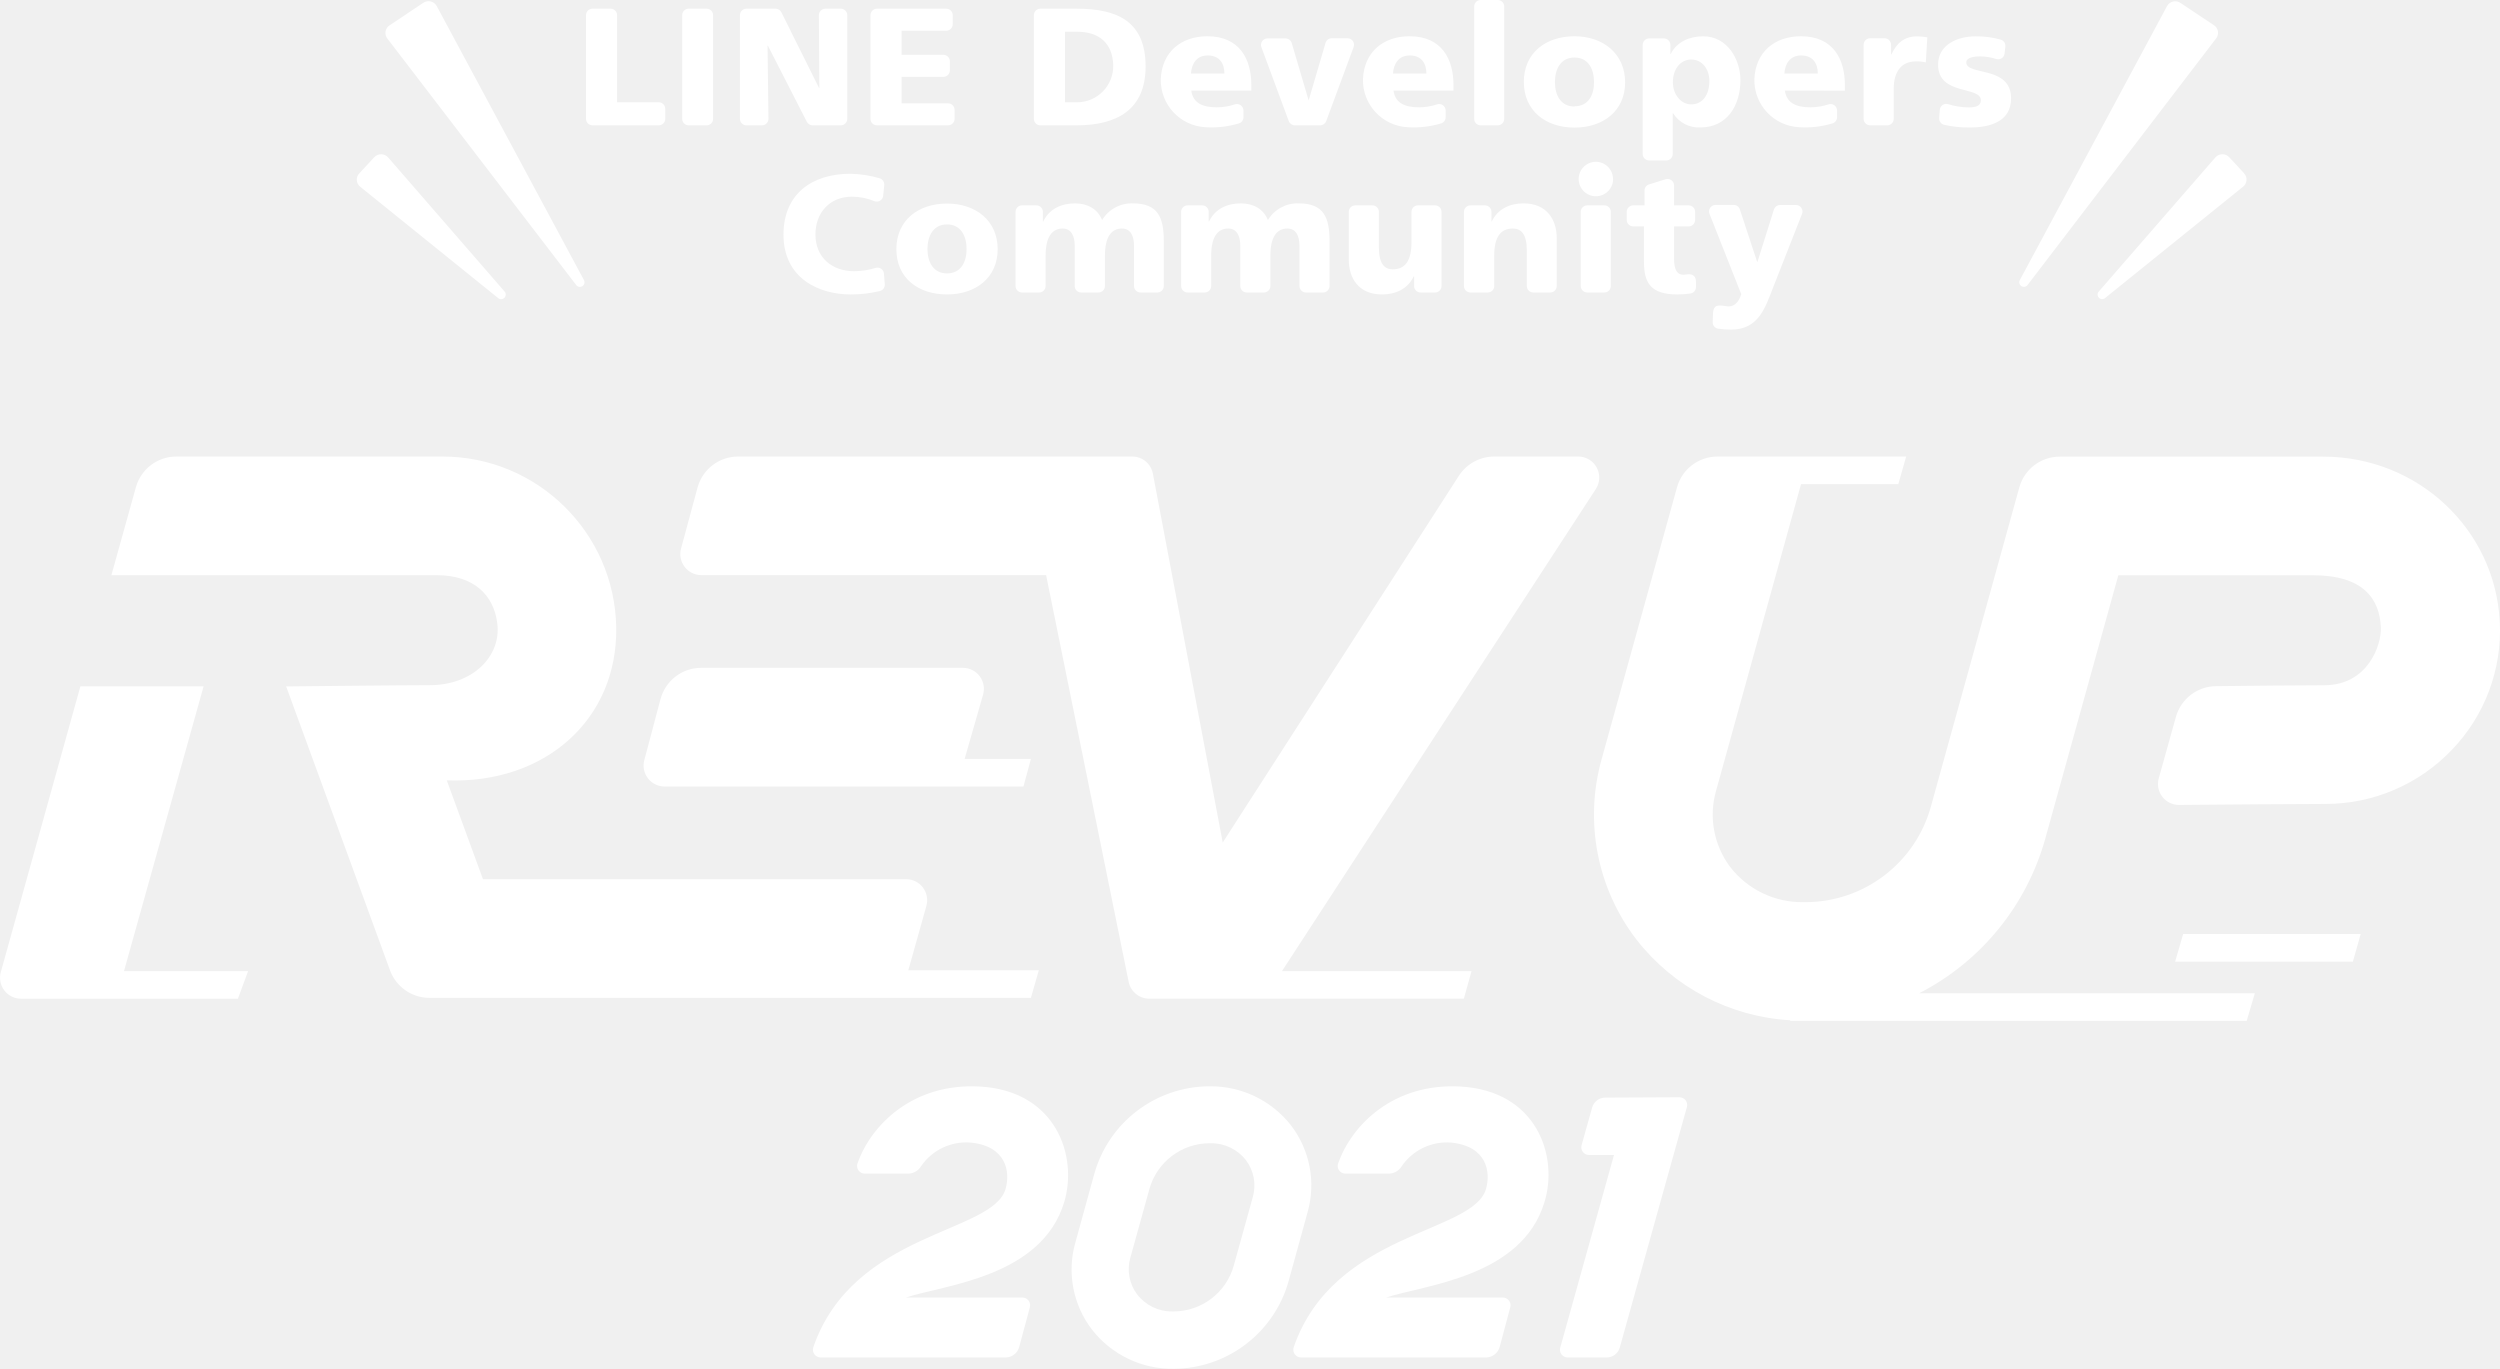
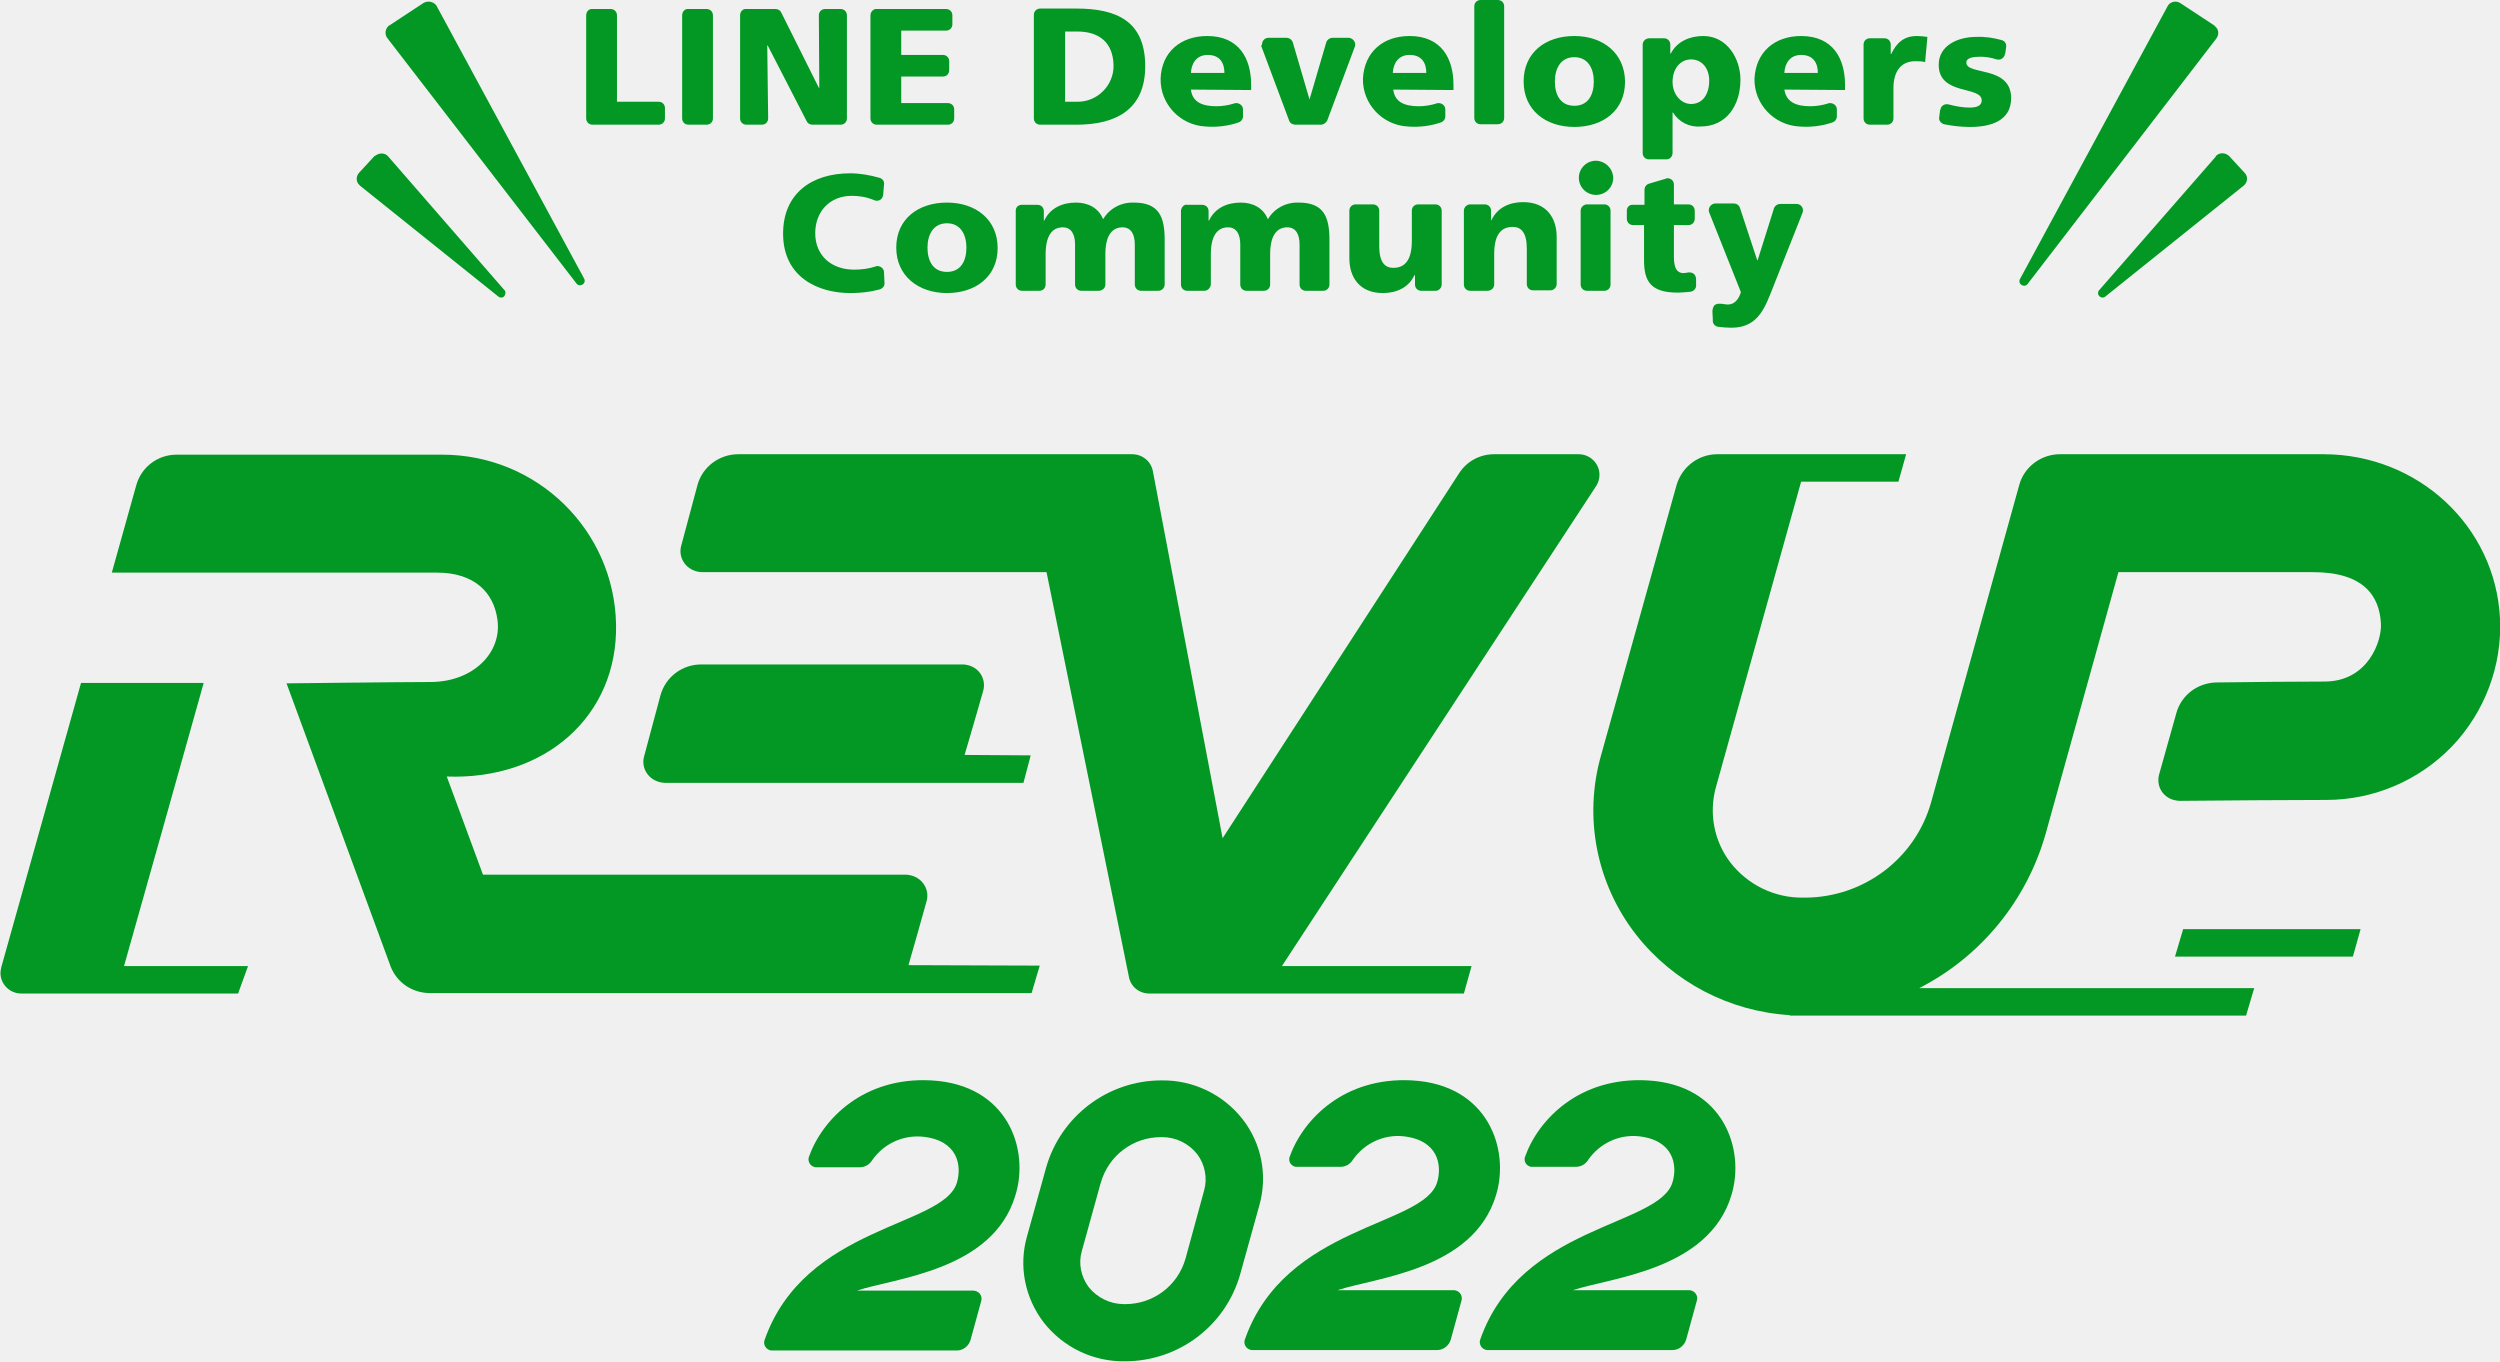
- <svg xmlns="http://www.w3.org/2000/svg" id="レイヤー_1" data-name="レイヤー 1" viewBox="0 0 552.31 302.4">
+ <svg xmlns="http://www.w3.org/2000/svg" width="292" height="159" viewBox="0 0 292 159" fill="none">
+   <g clip-path="url(#clip0_2_300)">
+     <path d="M28.973 112.835L27.809 116.043H2.485C1.11 116.043 0.053 114.938 0.053 113.624C0.053 113.414 0.106 113.203 0.159 112.94L9.464 79.763H23.791C23.791 79.763 14.539 112.73 14.486 112.835H28.973ZM106.11 112.73C106.163 112.625 108.224 105.264 108.224 105.264C108.595 103.949 107.802 102.635 106.48 102.267C106.268 102.214 106.057 102.162 105.845 102.162H56.412L52.182 90.699C63.708 91.12 72.167 83.601 71.956 72.928C71.744 61.938 62.757 53.105 51.654 53.105H20.619C18.399 53.105 16.495 54.577 15.914 56.681L13.059 66.881H51.019C55.408 66.881 57.681 69.194 58.104 72.402C58.633 76.293 55.196 79.658 50.279 79.658C47.16 79.658 33.467 79.816 33.467 79.816L45.627 112.888C46.367 114.781 48.164 115.99 50.226 115.99H120.49L121.442 112.783L106.11 112.73ZM184.357 53.053H174.523C172.831 53.053 171.298 53.894 170.399 55.313L142.801 97.903L134.659 55.051C134.448 53.894 133.443 53.053 132.227 53.053H86.231C84.01 53.053 82.054 54.525 81.472 56.628L79.569 63.726C79.199 65.041 79.992 66.355 81.314 66.723C81.525 66.776 81.737 66.828 81.948 66.828H122.235L131.857 114.097C132.069 115.254 133.073 116.043 134.236 116.043H170.981L171.88 112.835H149.727L186.419 56.786C187.159 55.629 186.842 54.157 185.679 53.421C185.256 53.158 184.833 53.053 184.357 53.053ZM292 72.244C291.471 61.465 282.431 53.053 271.381 53.053H240.611C238.39 53.053 236.434 54.525 235.852 56.628L225.543 93.749C223.692 100.269 217.718 104.791 210.898 104.843H210.633C207.303 104.896 204.13 103.371 202.068 100.689C200.165 98.166 199.584 94.906 200.429 91.909L210.369 56.26H221.736L222.635 53.053H200.588C198.368 53.053 196.464 54.525 195.83 56.628L187.001 88.228C184.939 95.484 186.472 103.266 191.124 109.207C195.46 114.728 202.016 118.146 209.047 118.566V118.619H262.34L263.292 115.412H224.168C231.358 111.731 236.698 105.211 238.919 97.43L247.431 66.828H270.165C276.033 66.828 277.937 69.562 278.095 72.875C278.201 74.768 276.668 79.605 271.486 79.605C268.473 79.605 262.657 79.658 258.851 79.71C256.683 79.763 254.78 81.183 254.198 83.286L252.189 90.436C251.819 91.751 252.559 93.066 253.881 93.433C254.092 93.486 254.357 93.539 254.568 93.539C259.485 93.486 268.579 93.433 271.698 93.433C277.249 93.433 282.536 91.173 286.396 87.177C290.202 83.181 292.264 77.765 292 72.244ZM275.716 108.524H254.991L254.039 111.731H274.817L275.716 108.524ZM112.666 88.176C112.718 88.07 114.833 80.709 114.833 80.709C115.203 79.395 114.463 78.08 113.141 77.712C112.93 77.66 112.718 77.607 112.454 77.607H81.895C79.675 77.607 77.719 79.079 77.137 81.235L75.234 88.333C74.864 89.648 75.657 90.962 76.978 91.33C77.19 91.383 77.401 91.436 77.613 91.436H119.539L120.385 88.228L112.666 88.176Z" fill="#029823" />
+     <path d="M145.128 130.712C142.854 127.82 139.365 126.138 135.664 126.19C129.372 126.19 123.874 130.397 122.182 136.391L119.962 144.383C118.957 147.853 119.697 151.586 121.918 154.478C124.191 157.37 127.681 159.053 131.381 159C137.673 159 143.171 154.846 144.863 148.8L147.084 140.808C148.088 137.285 147.348 133.552 145.128 130.712ZM138.466 147.012C137.567 150.167 134.712 152.322 131.434 152.322H131.276C129.69 152.322 128.156 151.586 127.152 150.324C126.253 149.115 125.936 147.538 126.359 146.118L128.527 138.284L128.579 138.126C129.478 134.971 132.333 132.815 135.611 132.815H135.717C137.356 132.815 138.836 133.552 139.841 134.813C140.739 136.023 141.057 137.6 140.634 139.072L138.466 147.012Z" fill="#029823" />
+     <path d="M108.753 126.19C100.928 125.77 96.064 130.66 94.478 135.129C94.32 135.602 94.584 136.128 95.06 136.286C95.166 136.338 95.271 136.338 95.324 136.338H100.4C101.034 136.338 101.563 136.023 101.88 135.497C103.202 133.604 105.422 132.553 107.749 132.763C111.925 133.184 112.348 136.181 111.767 138.126C110.234 143.331 94.002 143.068 89.297 156.529C89.138 157.002 89.403 157.528 89.879 157.686C89.984 157.738 90.09 157.738 90.143 157.738H111.767C112.507 157.738 113.141 157.212 113.353 156.529L114.622 151.902C114.728 151.429 114.463 150.955 113.987 150.798C113.934 150.798 113.829 150.745 113.723 150.745H100.083C104.471 149.273 115.944 148.432 118.587 139.651C120.279 134.288 117.741 126.664 108.753 126.19Z" fill="#029823" />
+     <path d="M164.901 126.19C157.076 125.77 152.212 130.66 150.626 135.129C150.467 135.602 150.732 136.075 151.155 136.233C151.261 136.286 151.366 136.286 151.472 136.286H156.548C157.182 136.286 157.711 135.97 158.028 135.444C159.35 133.552 161.57 132.5 163.844 132.71C168.02 133.131 168.443 136.128 167.862 138.073C166.328 143.279 150.097 143.016 145.392 156.476C145.233 156.949 145.498 157.475 145.974 157.633C146.079 157.686 146.185 157.686 146.238 157.686H167.862C168.602 157.686 169.236 157.16 169.448 156.476L170.717 151.849C170.822 151.376 170.558 150.903 170.082 150.745C170.029 150.745 169.924 150.692 169.871 150.692H156.23C160.619 149.22 172.091 148.379 174.735 139.598C176.374 134.288 173.836 126.664 164.901 126.19Z" fill="#029823" />
+     <path d="M192.393 126.19C184.569 125.77 179.705 130.66 178.118 135.129C177.96 135.602 178.224 136.075 178.647 136.233C178.753 136.286 178.859 136.286 178.964 136.286H184.04C184.674 136.286 185.203 135.97 185.52 135.444C186.842 133.552 189.062 132.5 191.336 132.71C195.513 133.131 195.936 136.128 195.354 138.073C193.821 143.279 177.59 143.016 172.884 156.476C172.726 156.949 172.99 157.475 173.466 157.633C173.572 157.686 173.677 157.686 173.73 157.686H195.354C196.094 157.686 196.729 157.16 196.94 156.476L198.209 151.849C198.315 151.376 198.05 150.903 197.575 150.745C197.522 150.745 197.416 150.692 197.363 150.692H183.723C188.111 149.22 199.584 148.379 202.227 139.598C203.866 134.288 201.328 126.664 192.393 126.19Z" fill="#029823" />
+     <path d="M45.521 2.944L49.433 0.368C49.909 0.053 50.596 0.158 50.967 0.631C50.967 0.684 51.019 0.684 51.019 0.736L68.202 32.494C68.361 32.757 68.308 33.072 68.043 33.23C67.779 33.388 67.462 33.335 67.303 33.072L45.257 4.469C44.886 3.996 44.992 3.365 45.415 2.997C45.468 2.997 45.468 2.944 45.521 2.944ZM42.084 21.715L58.157 34.597C58.368 34.807 58.738 34.807 58.897 34.597C59.056 34.387 59.108 34.019 58.897 33.861L45.362 18.298C44.992 17.824 44.305 17.824 43.829 18.192C43.776 18.192 43.776 18.245 43.723 18.245L41.979 20.138C41.556 20.558 41.556 21.242 41.979 21.61C42.032 21.663 42.032 21.663 42.084 21.715ZM258.586 2.944L254.674 0.368C254.198 0.053 253.511 0.158 253.194 0.684C253.194 0.736 253.141 0.736 253.141 0.789L235.958 32.547C235.799 32.809 235.852 33.125 236.117 33.283C236.381 33.441 236.698 33.388 236.857 33.125L258.851 4.522C259.221 4.049 259.168 3.418 258.692 3.05C258.639 2.997 258.639 2.944 258.586 2.944ZM262.129 20.138L260.384 18.245C259.961 17.824 259.274 17.772 258.851 18.192C258.798 18.192 258.798 18.245 258.798 18.298L245.21 33.861C244.999 34.071 244.999 34.387 245.21 34.597C245.422 34.807 245.739 34.807 245.95 34.597L262.023 21.715C262.499 21.347 262.604 20.716 262.234 20.243C262.181 20.191 262.129 20.191 262.129 20.138ZM68.466 1.788V13.828C68.466 14.249 68.784 14.565 69.207 14.565H76.926C77.349 14.565 77.666 14.249 77.666 13.828V12.619C77.666 12.198 77.349 11.883 76.926 11.883H72.062V1.788C72.062 1.367 71.744 1.052 71.321 1.052H69.207C68.784 0.999 68.466 1.367 68.466 1.788ZM79.675 1.788V13.828C79.675 14.249 79.992 14.565 80.415 14.565H82.53C82.953 14.565 83.27 14.249 83.27 13.828V1.788C83.27 1.367 82.953 1.052 82.53 1.052H80.415C79.992 0.999 79.675 1.367 79.675 1.788ZM86.442 1.788V13.828C86.442 14.249 86.759 14.565 87.182 14.565H88.98C89.403 14.565 89.72 14.249 89.72 13.828L89.614 5.311H89.667L94.214 14.144C94.32 14.407 94.584 14.565 94.901 14.565H98.179C98.602 14.565 98.919 14.249 98.919 13.828V1.788C98.919 1.367 98.602 1.052 98.179 1.052H96.382C95.959 1.052 95.641 1.367 95.641 1.788L95.694 10.253H95.641L91.253 1.472C91.148 1.209 90.883 1.052 90.566 1.052H87.182C86.759 0.999 86.442 1.367 86.442 1.788C86.442 1.735 86.442 1.735 86.442 1.788ZM101.669 1.788V13.828C101.669 14.249 101.986 14.565 102.409 14.565H110.709C111.132 14.565 111.45 14.249 111.45 13.828V12.777C111.45 12.356 111.132 12.041 110.709 12.041H105.264V8.938H110.128C110.551 8.938 110.868 8.623 110.868 8.202V7.151C110.868 6.73 110.551 6.415 110.128 6.415H105.264V3.575H110.498C110.921 3.575 111.238 3.26 111.238 2.839V1.788C111.238 1.367 110.921 1.052 110.498 1.052H102.409C102.039 0.999 101.669 1.367 101.669 1.788C101.669 1.735 101.669 1.735 101.669 1.788ZM120.755 13.828C120.755 14.249 121.072 14.565 121.495 14.565H125.724C130.377 14.565 133.761 12.777 133.761 7.729C133.761 2.471 130.43 0.999 125.724 0.999H121.495C121.072 0.999 120.755 1.314 120.755 1.735V13.828ZM124.403 3.681H125.83C128.421 3.681 130.007 4.995 130.06 7.624C130.113 9.938 128.209 11.883 125.883 11.883H125.83H124.403V3.681ZM146.132 10.516V9.885C146.132 6.888 144.758 4.206 141.004 4.206C137.937 4.206 135.664 6.047 135.558 9.201C135.505 12.146 137.832 14.617 140.792 14.775C142.114 14.88 143.436 14.722 144.652 14.302C144.969 14.196 145.181 13.934 145.181 13.566V12.777C145.181 12.356 144.81 12.041 144.387 12.041C144.282 12.041 144.229 12.041 144.123 12.093C143.436 12.304 142.749 12.409 142.061 12.409C140.369 12.409 139.259 11.883 139.1 10.463L146.132 10.516ZM139.1 8.518C139.153 7.361 139.788 6.415 141.057 6.415C142.484 6.415 143.013 7.361 143.013 8.518H139.1ZM147.348 5.468L150.573 14.091C150.679 14.407 150.996 14.565 151.313 14.565H154.274C154.591 14.565 154.856 14.354 155.014 14.091L158.239 5.468C158.398 5.1 158.187 4.627 157.764 4.469C157.658 4.417 157.605 4.417 157.499 4.417H155.649C155.332 4.417 155.014 4.627 154.909 4.942L152.952 11.62L150.996 4.942C150.89 4.627 150.573 4.417 150.256 4.417H148.141C147.718 4.417 147.401 4.785 147.401 5.205C147.295 5.311 147.295 5.363 147.348 5.468ZM169.765 10.516V9.885C169.765 6.888 168.39 4.206 164.637 4.206C161.57 4.206 159.35 6.047 159.191 9.201C159.138 12.146 161.464 14.617 164.425 14.775C165.747 14.88 167.069 14.722 168.285 14.302C168.602 14.196 168.813 13.934 168.813 13.566V12.777C168.813 12.356 168.443 12.041 168.02 12.041C167.915 12.041 167.862 12.041 167.756 12.093C167.069 12.304 166.381 12.409 165.694 12.409C164.002 12.409 162.892 11.883 162.733 10.463L169.765 10.516ZM162.68 8.518C162.733 7.361 163.368 6.415 164.637 6.415C166.064 6.415 166.593 7.361 166.593 8.518H162.68ZM172.197 0.736V13.776C172.197 14.196 172.514 14.512 172.937 14.512H174.946C175.369 14.512 175.686 14.196 175.686 13.776V0.736C175.686 0.315 175.369 0 174.946 0H172.937C172.514 0 172.197 0.315 172.197 0.736ZM183.881 14.827C187.265 14.827 189.803 12.882 189.803 9.569C189.803 6.257 187.265 4.206 183.881 4.206C180.498 4.206 177.96 6.152 177.96 9.517C177.96 12.882 180.55 14.827 183.881 14.827ZM183.881 12.356C182.242 12.356 181.608 11.042 181.608 9.517C181.608 7.992 182.295 6.678 183.881 6.678C185.467 6.678 186.155 7.992 186.155 9.517C186.155 11.042 185.52 12.356 183.881 12.356ZM191.865 5.205V17.877C191.865 18.298 192.182 18.613 192.605 18.613H194.614C195.037 18.613 195.354 18.298 195.354 17.877V13.145H195.407C196.094 14.249 197.31 14.88 198.632 14.775C201.646 14.775 203.284 12.304 203.284 9.307C203.284 6.888 201.751 4.206 198.949 4.206C197.363 4.206 195.883 4.837 195.143 6.257H195.09V5.205C195.09 4.785 194.772 4.469 194.349 4.469H192.658C192.235 4.469 191.865 4.785 191.865 5.205ZM199.636 9.412C199.636 11.042 198.843 12.146 197.522 12.146C196.359 12.146 195.354 11.042 195.354 9.569C195.354 8.097 196.2 6.94 197.522 6.94C198.843 6.94 199.636 8.045 199.636 9.412ZM215.497 10.516V9.885C215.497 6.888 214.123 4.206 210.369 4.206C207.303 4.206 205.082 6.047 204.923 9.201C204.871 12.146 207.197 14.617 210.158 14.775C211.479 14.88 212.801 14.722 214.017 14.302C214.334 14.196 214.546 13.934 214.546 13.566V12.777C214.546 12.356 214.176 12.041 213.753 12.041C213.647 12.041 213.594 12.041 213.488 12.093C212.801 12.304 212.114 12.409 211.426 12.409C209.735 12.409 208.624 11.883 208.413 10.463L215.497 10.516ZM208.413 8.518C208.466 7.361 209.1 6.415 210.369 6.415C211.797 6.415 212.325 7.361 212.325 8.518H208.413ZM225.12 4.312C224.697 4.259 224.327 4.206 223.904 4.206C222.37 4.206 221.525 4.995 220.89 6.31H220.837V5.205C220.837 4.785 220.52 4.469 220.097 4.469H218.405C217.982 4.469 217.665 4.785 217.665 5.205V13.828C217.665 14.249 217.982 14.565 218.405 14.565H220.414C220.837 14.565 221.154 14.249 221.154 13.828V10.306C221.154 8.308 222.053 7.151 223.692 7.151C224.115 7.151 224.485 7.151 224.855 7.256L225.12 4.312ZM226.494 13.723C226.441 14.091 226.706 14.407 227.076 14.512C228.08 14.722 229.085 14.827 230.142 14.827C232.469 14.827 234.901 14.144 234.901 11.462C234.901 7.624 229.667 8.833 229.667 7.309C229.667 6.73 230.512 6.625 231.305 6.625C231.94 6.625 232.574 6.73 233.209 6.94C233.632 7.046 234.002 6.835 234.16 6.415C234.16 6.362 234.16 6.31 234.213 6.257L234.319 5.468C234.372 5.1 234.16 4.785 233.79 4.68C232.839 4.417 231.834 4.259 230.777 4.312C228.768 4.312 226.441 5.258 226.441 7.571C226.441 11.199 231.464 9.99 231.464 11.725C231.464 12.409 230.777 12.566 230.037 12.566C229.244 12.566 228.398 12.409 227.605 12.198C227.182 12.093 226.759 12.304 226.653 12.724C226.653 12.777 226.653 12.829 226.6 12.882L226.494 13.723ZM103.255 31.811C103.255 31.39 102.885 31.074 102.462 31.074C102.409 31.074 102.356 31.074 102.25 31.127C101.457 31.39 100.611 31.495 99.765 31.495C97.122 31.495 95.219 29.865 95.219 27.236C95.219 24.712 96.91 22.872 99.501 22.872C100.4 22.872 101.299 23.03 102.144 23.398C102.515 23.556 102.99 23.345 103.096 22.977C103.096 22.925 103.149 22.872 103.149 22.819L103.255 21.558C103.308 21.189 103.096 20.874 102.726 20.769C101.616 20.453 100.453 20.243 99.29 20.243C94.796 20.243 91.465 22.609 91.465 27.289C91.465 32.441 95.641 34.229 99.29 34.229C100.453 34.229 101.563 34.124 102.726 33.809C103.096 33.703 103.36 33.388 103.308 33.02L103.255 31.811ZM110.604 34.229C113.987 34.229 116.525 32.284 116.525 28.971C116.525 25.659 113.987 23.661 110.604 23.661C107.22 23.661 104.682 25.606 104.682 28.919C104.682 32.231 107.273 34.229 110.604 34.229ZM110.604 31.758C108.965 31.758 108.33 30.444 108.33 28.919C108.33 27.394 109.018 26.079 110.604 26.079C112.19 26.079 112.877 27.394 112.877 28.919C112.877 30.444 112.243 31.758 110.604 31.758ZM118.64 24.607V33.23C118.64 33.651 118.957 33.966 119.38 33.966H121.389C121.812 33.966 122.129 33.651 122.129 33.23V29.707C122.129 27.552 122.869 26.553 124.138 26.553C125.143 26.553 125.566 27.394 125.566 28.551V33.23C125.566 33.651 125.883 33.966 126.306 33.966H128.315C128.738 33.966 129.108 33.651 129.108 33.23V29.707C129.108 27.552 129.848 26.553 131.117 26.553C132.122 26.553 132.545 27.394 132.545 28.551V33.23C132.545 33.651 132.862 33.966 133.285 33.966H135.294C135.717 33.966 136.034 33.598 136.034 33.23V28.025C136.034 25.291 135.347 23.661 132.439 23.661C130.959 23.608 129.584 24.344 128.844 25.606C128.315 24.292 127.099 23.661 125.672 23.661C124.085 23.661 122.658 24.292 121.971 25.764H121.918V24.66C121.918 24.239 121.601 23.924 121.178 23.924H119.486C118.957 23.871 118.64 24.186 118.64 24.607ZM137.937 24.607V33.23C137.937 33.651 138.255 33.966 138.678 33.966H140.634C141.057 33.966 141.374 33.651 141.427 33.23V29.707C141.427 27.552 142.167 26.553 143.436 26.553C144.44 26.553 144.863 27.394 144.863 28.551V33.23C144.863 33.651 145.181 33.966 145.603 33.966H147.613C148.036 33.966 148.353 33.651 148.353 33.23V29.707C148.353 27.552 149.093 26.553 150.362 26.553C151.366 26.553 151.789 27.394 151.789 28.551V33.23C151.789 33.651 152.106 33.966 152.529 33.966H154.538C154.961 33.966 155.279 33.651 155.279 33.23V28.025C155.279 25.291 154.591 23.661 151.684 23.661C150.203 23.608 148.829 24.344 148.088 25.606C147.56 24.292 146.344 23.661 144.916 23.661C143.33 23.661 141.903 24.292 141.215 25.764H141.162V24.66C141.162 24.239 140.845 23.924 140.422 23.924H138.73C138.307 23.819 137.99 24.186 137.937 24.607ZM168.39 33.23V24.607C168.39 24.186 168.073 23.871 167.65 23.871H165.641C165.218 23.871 164.901 24.186 164.901 24.607V28.13C164.901 30.286 164.161 31.285 162.733 31.285C161.782 31.285 161.094 30.654 161.094 28.761V24.607C161.094 24.186 160.777 23.871 160.354 23.871H158.345C157.922 23.871 157.605 24.186 157.605 24.607V30.181C157.605 32.284 158.715 34.229 161.517 34.229C163.103 34.229 164.531 33.598 165.218 32.126H165.271V33.23C165.271 33.651 165.588 33.966 166.011 33.966H167.703C168.02 33.966 168.39 33.651 168.39 33.23ZM170.981 24.607V33.23C170.981 33.651 171.298 33.966 171.721 33.966H173.73C174.153 33.966 174.523 33.651 174.523 33.23C174.523 33.23 174.523 33.23 174.523 33.178V29.655C174.523 27.499 175.263 26.5 176.691 26.5C177.643 26.5 178.33 27.131 178.33 29.024V33.178C178.33 33.598 178.647 33.914 179.07 33.914H181.079C181.502 33.914 181.819 33.546 181.819 33.178V27.657C181.819 25.554 180.709 23.608 177.907 23.608C176.321 23.608 174.893 24.239 174.206 25.711H174.153V24.607C174.153 24.186 173.836 23.871 173.413 23.871H171.721C171.351 23.871 170.981 24.186 170.981 24.607ZM184.621 24.607V33.23C184.621 33.651 184.939 33.966 185.362 33.966H187.371C187.794 33.966 188.111 33.651 188.111 33.23V24.607C188.111 24.186 187.794 23.871 187.371 23.871H185.362C184.992 23.871 184.621 24.186 184.621 24.607ZM190.014 24.607V25.554C190.014 25.974 190.331 26.29 190.754 26.29H192.023V30.391C192.023 32.809 192.763 34.177 195.936 34.177C196.464 34.177 196.94 34.124 197.469 34.071C197.839 34.019 198.156 33.651 198.103 33.283V32.652C198.103 32.179 197.839 31.653 196.94 31.863C195.83 32.073 195.513 31.232 195.513 30.023V26.29H197.204C197.627 26.29 197.945 25.974 197.945 25.554V24.607C197.945 24.186 197.627 23.871 197.204 23.871H195.513V21.558C195.513 21.137 195.195 20.821 194.772 20.821C194.72 20.821 194.614 20.821 194.561 20.874L192.605 21.452C192.288 21.558 192.076 21.82 192.076 22.189V23.924H190.754C190.331 23.871 190.014 24.186 190.014 24.607ZM200.059 37.384C200.007 37.752 200.271 38.12 200.694 38.173C201.17 38.225 201.698 38.278 202.227 38.278C205.452 38.278 206.192 35.806 207.197 33.283L210.528 24.87C210.686 24.502 210.528 24.029 210.105 23.871C209.999 23.819 209.893 23.819 209.787 23.819H207.937C207.62 23.819 207.303 24.029 207.197 24.344L205.294 30.391H205.241L203.232 24.292C203.126 23.976 202.862 23.766 202.491 23.766H200.377C199.954 23.766 199.636 24.081 199.584 24.502C199.584 24.607 199.584 24.712 199.636 24.817L203.337 34.124C203.073 35.018 202.491 35.701 201.54 35.544C200.482 35.386 200.112 35.438 200.007 36.332L200.059 37.384ZM188.428 20.769C188.428 21.873 187.529 22.767 186.419 22.767C185.309 22.767 184.41 21.873 184.41 20.769C184.41 19.665 185.309 18.771 186.419 18.771C187.529 18.823 188.375 19.665 188.428 20.769Z" fill="#029823" />
+   </g>
  <defs>
-     <style>.cls-1{fill:#fff;}</style>
+     <clipPath id="clip0_2_300">
+       <rect width="292" height="159" fill="white" />
+     </clipPath>
  </defs>
-   <path class="cls-1" d="M61.7,213.36l-2.25,6.09H11.54a4.64,4.64,0,0,1-4.47-5.89l17.58-63.12H51.87s-17.51,62.68-17.59,62.92Zm145.86-.2c.09-.25,4-14.24,4-14.24a4.65,4.65,0,0,0-4.48-5.88H113.59l-8-21.83c21.81.82,37.77-13.51,37.44-33.82a38.4,38.4,0,0,0-38.36-37.72H45.85a9.27,9.27,0,0,0-8.94,6.79L31.5,125.88h71.84c8.28,0,12.61,4.43,13.4,10.55,1,7.41-5.51,13.75-14.84,13.75-5.93,0-31.79.28-31.79.28l23,62.87a9.28,9.28,0,0,0,8.66,5.93H234.64l1.75-6.1Zm148-113.49H337a9.3,9.3,0,0,0-7.82,4.27l-52.16,81-15.43-81.49A4.64,4.64,0,0,0,257,99.67H170a9.28,9.28,0,0,0-9,6.83L157.35,120a4.65,4.65,0,0,0,4.48,5.87H238l18.24,89.87a4.63,4.63,0,0,0,4.55,3.7h69.5l1.7-6.09H290.11l69.35-106.52A4.64,4.64,0,0,0,355.57,99.67Zm203.59,36.54c-1-20.48-18.11-36.52-39-36.52H462A9.27,9.27,0,0,0,453,106.5l-19.55,70.57a28.78,28.78,0,0,1-27.66,21.05h-.53a20.07,20.07,0,0,1-16.19-7.85A19.22,19.22,0,0,1,386,173.55l18.78-67.78h21.49l1.74-6.1H386.33a9.28,9.28,0,0,0-8.95,6.8l-16.66,60.1a45.27,45.27,0,0,0,7.76,39.89,46.46,46.46,0,0,0,33.92,17.75v.13H503.24l1.8-6.1H430.89a55,55,0,0,0,27.86-34.19l16.13-58.15h43c11.08,0,14.74,5.18,15,11.55.17,3.62-2.71,12.75-12.55,12.75-5.7,0-16.68.12-23.9.2a9.29,9.29,0,0,0-8.83,6.79l-3.79,13.57a4.63,4.63,0,0,0,4.5,5.88c9.3-.08,26.48-.22,32.44-.22a38.54,38.54,0,0,0,27.76-11.89A38.06,38.06,0,0,0,559.16,136.21Zm-30.73,68.95H489.2l-1.77,6.1H526.7ZM220,166.47c.08-.22,4.08-14.21,4.08-14.21a4.64,4.64,0,0,0-4.46-5.91H161.82a9.29,9.29,0,0,0-9,6.9l-3.59,13.48a4.64,4.64,0,0,0,4.49,5.84H233l1.64-6.1Z" transform="translate(-6.89 1.19)" />
-   <path class="cls-1" d="M292.09,247.41a22.51,22.51,0,0,0-17.93-8.61h-.05a26.5,26.5,0,0,0-25.48,19.4l-4.19,15.2a21.78,21.78,0,0,0,3.73,19.2,22.5,22.5,0,0,0,17.93,8.61h0a26.5,26.5,0,0,0,25.48-19.39l4.19-15.21A21.78,21.78,0,0,0,292.09,247.41Zm-12.63,31a13.84,13.84,0,0,1-13.31,10.13h-.26a9.67,9.67,0,0,1-7.79-3.78,9.26,9.26,0,0,1-1.5-8.05l4.13-14.89h0l.08-.3a13.85,13.85,0,0,1,13.32-10.14h.25a9.69,9.69,0,0,1,7.8,3.78,9.29,9.29,0,0,1,1.5,8.05Z" transform="translate(-6.89 1.19)" />
-   <path class="cls-1" d="M223.32,238.85c-14.76-.81-24,8.49-27,17a1.7,1.7,0,0,0,1.62,2.24h9.61a3.34,3.34,0,0,0,2.81-1.62,12.11,12.11,0,0,1,11.06-5.23c7.85.82,8.7,6.53,7.62,10.25-2.87,9.88-33.61,9.35-42.47,34.95a1.72,1.72,0,0,0,1.62,2.27h40.87a3.15,3.15,0,0,0,3-2.33l2.35-8.76a1.7,1.7,0,0,0-1.64-2.15H207c8.33-2.78,30-4.43,35-21.09C245.05,254.25,240.24,239.78,223.32,238.85Z" transform="translate(-6.89 1.19)" />
-   <path class="cls-1" d="M329.51,238.85c-14.77-.81-24,8.49-27,17a1.69,1.69,0,0,0,1.62,2.24h9.61a3.36,3.36,0,0,0,2.81-1.62,12.09,12.09,0,0,1,11-5.23c7.86.82,8.71,6.53,7.63,10.25-2.87,9.88-33.61,9.35-42.48,34.95a1.72,1.72,0,0,0,1.62,2.27h40.88a3.15,3.15,0,0,0,3-2.33l2.35-8.76a1.71,1.71,0,0,0-1.65-2.15h-25.8c8.34-2.78,30-4.43,35-21.09C351.23,254.25,346.43,239.78,329.51,238.85Z" transform="translate(-6.89 1.19)" />
-   <path class="cls-1" d="M358.64,243.46l-2.34,8.35a1.7,1.7,0,0,0,1.64,2.16h5.52l-11.88,42.58a1.71,1.71,0,0,0,1.64,2.16h8.66a3,3,0,0,0,2.85-2.17l14.84-53.16a1.71,1.71,0,0,0-1.65-2.16l-16.44.08A3,3,0,0,0,358.64,243.46Z" transform="translate(-6.89 1.19)" />
-   <path class="cls-1" d="M93,4.38l7.39-4.94a2.06,2.06,0,0,1,3,.74l32.47,60.43a1,1,0,0,1-1.72,1.11L92.47,7.33A2,2,0,0,1,93,4.38ZM86.5,40.09l30.39,24.53a1,1,0,0,0,1.42-1.47L92.64,33.59a2.06,2.06,0,0,0-3.06-.05l-3.3,3.56A2,2,0,0,0,86.5,40.09ZM496,4.38,488.58-.56a2.05,2.05,0,0,0-2.95.74L453.16,60.61a1,1,0,0,0,1.71,1.11L496.46,7.33A2,2,0,0,0,496,4.38Zm6.68,32.72-3.3-3.56a2.06,2.06,0,0,0-3.06.05L470.62,63.15A1,1,0,0,0,472,64.62l30.4-24.53A2,2,0,0,0,502.65,37.1ZM136.35,2.16V25.07a1.44,1.44,0,0,0,1.44,1.43h14.63a1.43,1.43,0,0,0,1.44-1.43V22.84a1.43,1.43,0,0,0-1.44-1.43h-9.2V2.16A1.43,1.43,0,0,0,141.79.73h-4A1.44,1.44,0,0,0,136.35,2.16Zm21.25,0V25.07A1.43,1.43,0,0,0,159,26.5h4a1.43,1.43,0,0,0,1.43-1.43V2.16A1.43,1.43,0,0,0,163,.73h-4A1.43,1.43,0,0,0,157.6,2.16Zm12.76,0V25.07a1.43,1.43,0,0,0,1.44,1.43h3.42a1.44,1.44,0,0,0,1.44-1.45l-.2-16.16h.07l8.61,16.83a1.44,1.44,0,0,0,1.28.78h6.21a1.43,1.43,0,0,0,1.44-1.43V2.16A1.43,1.43,0,0,0,192.63.73h-3.39a1.44,1.44,0,0,0-1.44,1.44l.1,16.06h-.07L179.51,1.52a1.44,1.44,0,0,0-1.29-.79H171.8A1.43,1.43,0,0,0,170.36,2.16Zm28.84,0V25.07a1.43,1.43,0,0,0,1.44,1.43h15.7a1.44,1.44,0,0,0,1.44-1.43v-2a1.44,1.44,0,0,0-1.44-1.43H206.07V15.79h9.24a1.43,1.43,0,0,0,1.43-1.43v-2a1.43,1.43,0,0,0-1.43-1.44h-9.24V5.6h9.86a1.43,1.43,0,0,0,1.44-1.43v-2A1.43,1.43,0,0,0,215.93.73H200.64A1.43,1.43,0,0,0,199.2,2.16Zm36.1,22.91a1.43,1.43,0,0,0,1.43,1.43h8c8.79,0,15.25-3.36,15.25-13,0-10-6.28-12.77-15.25-12.77h-8a1.43,1.43,0,0,0-1.43,1.43Zm6.87-19.25h2.66c4.91,0,7.88,2.55,8,7.46a8,8,0,0,1-8,8.13h-2.66Zm41.17,13V17.6c0-5.72-2.59-10.78-9.71-10.78-5.81,0-10.06,3.48-10.3,9.5a10.43,10.43,0,0,0,9.94,10.6,20.89,20.89,0,0,0,7.33-.85,1.41,1.41,0,0,0,1-1.36V23.22a1.45,1.45,0,0,0-1.95-1.34,12.55,12.55,0,0,1-3.93.64c-3.25,0-5.28-1-5.65-3.7ZM270,15.06c.15-2.22,1.29-4,3.69-4,2.66,0,3.7,1.81,3.7,4ZM285.55,9.2l6.06,16.37a1.44,1.44,0,0,0,1.35.93h5.57a1.44,1.44,0,0,0,1.35-.93L305.94,9.2a1.44,1.44,0,0,0-1.35-1.94h-3.47a1.44,1.44,0,0,0-1.38,1L296,21H296L292.26,8.3a1.45,1.45,0,0,0-1.38-1h-4A1.43,1.43,0,0,0,285.55,9.2ZM328,18.82V17.6c0-5.72-2.58-10.78-9.71-10.78-5.81,0-10.05,3.48-10.29,9.5a10.42,10.42,0,0,0,9.93,10.6,21,21,0,0,0,7.34-.85,1.42,1.42,0,0,0,1-1.36V23.22a1.44,1.44,0,0,0-1.94-1.34,12.59,12.59,0,0,1-3.93.64c-3.25,0-5.28-1-5.65-3.7Zm-13.37-3.76c.15-2.22,1.3-4,3.69-4,2.66,0,3.7,1.81,3.7,4ZM332.57.24V25.07A1.43,1.43,0,0,0,334,26.5h3.78a1.43,1.43,0,0,0,1.43-1.43V.24a1.43,1.43,0,0,0-1.43-1.43H334A1.43,1.43,0,0,0,332.57.24ZM354.73,27c6.35,0,11.19-3.7,11.19-10S361.08,6.82,354.73,6.82s-11.19,3.69-11.19,10.08S348.38,27,354.73,27Zm0-4.66c-3.06,0-4.32-2.54-4.32-5.39s1.26-5.43,4.32-5.43,4.32,2.55,4.32,5.43S357.79,22.29,354.73,22.29ZM369.8,8.7V32.82a1.43,1.43,0,0,0,1.44,1.44H375a1.43,1.43,0,0,0,1.44-1.44v-9h.07a6.68,6.68,0,0,0,6.1,3.14c5.72,0,8.78-4.73,8.78-10.42,0-4.65-2.91-9.71-8.23-9.71-3,0-5.84,1.22-7.17,3.91h-.07v-2a1.44,1.44,0,0,0-1.44-1.44h-3.25A1.44,1.44,0,0,0,369.8,8.7Zm14.73,8c0,3.07-1.51,5.17-4,5.17-2.22,0-4.06-2.1-4.06-4.91s1.62-5,4.06-5S384.53,14.13,384.53,16.68Zm29.94,2.14V17.6c0-5.72-2.59-10.78-9.71-10.78-5.81,0-10.05,3.48-10.29,9.5a10.42,10.42,0,0,0,9.93,10.6,21,21,0,0,0,7.34-.85,1.42,1.42,0,0,0,1-1.36V23.22a1.44,1.44,0,0,0-1.94-1.34,12.59,12.59,0,0,1-3.93.64c-3.25,0-5.28-1-5.66-3.7ZM401.1,15.06c.15-2.22,1.29-4,3.69-4,2.66,0,3.7,1.81,3.7,4Zm31.58-8a14.07,14.07,0,0,0-2.25-.22c-2.88,0-4.54,1.55-5.69,4h-.07V8.7a1.44,1.44,0,0,0-1.44-1.44h-3.18a1.45,1.45,0,0,0-1.44,1.44V25.07a1.44,1.44,0,0,0,1.44,1.43h3.77a1.43,1.43,0,0,0,1.44-1.43V18.38c0-3.77,1.74-6,4.84-6a7.72,7.72,0,0,1,2.25.22Zm2.62,17.81a1.44,1.44,0,0,0,1.09,1.51,23.64,23.64,0,0,0,5.8.59c4.35,0,9-1.3,9-6.43,0-7.31-9.9-4.95-9.9-7.94,0-1.07,1.63-1.33,3.07-1.33a11.94,11.94,0,0,1,3.57.58,1.42,1.42,0,0,0,1.82-1.22l.17-1.53a1.43,1.43,0,0,0-1-1.53,19.68,19.68,0,0,0-5.66-.73c-3.84,0-8.2,1.81-8.2,6.24,0,6.94,9.45,4.65,9.45,7.9,0,1.33-1.33,1.56-2.69,1.56a15.73,15.73,0,0,1-4.56-.72,1.43,1.43,0,0,0-1.83,1.27ZM202.18,59.31A1.43,1.43,0,0,0,200.33,58a17,17,0,0,1-4.69.73c-5,0-8.6-3.07-8.6-8.13,0-4.8,3.17-8.34,8.05-8.34a13.11,13.11,0,0,1,5,1A1.42,1.42,0,0,0,202,42.09l.24-2.36a1.45,1.45,0,0,0-1-1.53,24.54,24.54,0,0,0-6.49-1c-8.49,0-14.77,4.47-14.77,13.44,0,9.75,7.94,13.22,14.81,13.22a26.84,26.84,0,0,0,6.46-.75,1.42,1.42,0,0,0,1.11-1.48Zm13.93,4.55c6.35,0,11.19-3.69,11.19-10s-4.84-10.08-11.19-10.08-11.19,3.69-11.19,10.08S209.76,63.86,216.11,63.86Zm0-4.65c-3.06,0-4.32-2.55-4.32-5.39s1.26-5.43,4.32-5.43,4.32,2.55,4.32,5.43S219.18,59.21,216.11,59.21Zm15.14-13.59V62a1.43,1.43,0,0,0,1.43,1.43h3.78A1.43,1.43,0,0,0,237.89,62V55.3c0-4.14,1.41-6,3.77-6,1.88,0,2.66,1.62,2.66,3.8V62a1.43,1.43,0,0,0,1.43,1.43h3.78A1.44,1.44,0,0,0,251,62V55.3c0-4.14,1.4-6,3.76-6,1.89,0,2.66,1.62,2.66,3.8V62a1.43,1.43,0,0,0,1.44,1.43h3.77A1.43,1.43,0,0,0,264,62V52.08c0-5.2-1.26-8.34-6.8-8.34a7.63,7.63,0,0,0-6.83,3.69c-1-2.51-3.28-3.69-6-3.69-3,0-5.68,1.22-7,4h-.08V45.62a1.43,1.43,0,0,0-1.43-1.44h-3.19A1.43,1.43,0,0,0,231.25,45.62Zm36.58,0V62a1.43,1.43,0,0,0,1.43,1.43H273A1.43,1.43,0,0,0,274.47,62V55.3c0-4.14,1.41-6,3.77-6,1.88,0,2.66,1.62,2.66,3.8V62a1.43,1.43,0,0,0,1.43,1.43h3.78A1.44,1.44,0,0,0,287.55,62V55.3c0-4.14,1.4-6,3.76-6,1.89,0,2.66,1.62,2.66,3.8V62a1.44,1.44,0,0,0,1.44,1.43h3.77A1.43,1.43,0,0,0,300.62,62V52.08c0-5.2-1.26-8.34-6.8-8.34A7.63,7.63,0,0,0,287,47.43c-1-2.51-3.28-3.69-6-3.69-3,0-5.68,1.22-7,4h-.08V45.62a1.43,1.43,0,0,0-1.43-1.44h-3.19A1.43,1.43,0,0,0,267.83,45.62ZM325.36,62V45.62a1.43,1.43,0,0,0-1.43-1.44h-3.78a1.43,1.43,0,0,0-1.43,1.44v6.69c0,4.13-1.41,6-4.14,6-1.81,0-3.06-1.21-3.06-4.83V45.62a1.44,1.44,0,0,0-1.44-1.44H306.3a1.43,1.43,0,0,0-1.43,1.44V56.18c0,4,2.1,7.68,7.35,7.68,3,0,5.68-1.21,7-4h.08V62a1.43,1.43,0,0,0,1.43,1.43h3.19A1.43,1.43,0,0,0,325.36,62Zm4.95-16.37V62a1.44,1.44,0,0,0,1.44,1.43h3.77A1.43,1.43,0,0,0,337,62V55.3c0-4.14,1.4-6,4.13-6,1.81,0,3.07,1.22,3.07,4.84V62a1.43,1.43,0,0,0,1.44,1.43h3.77A1.44,1.44,0,0,0,350.81,62V51.42c0-4-2.11-7.68-7.35-7.68-3,0-5.69,1.22-7,4h-.07V45.62a1.44,1.44,0,0,0-1.44-1.44h-3.18A1.44,1.44,0,0,0,330.31,45.62Zm25.8,0V62a1.44,1.44,0,0,0,1.44,1.43h3.77A1.43,1.43,0,0,0,362.76,62V45.62a1.43,1.43,0,0,0-1.44-1.44h-3.77A1.44,1.44,0,0,0,356.11,45.62Zm10.16,0V47.4a1.44,1.44,0,0,0,1.44,1.43h2.37v7.83c0,4.58,1.44,7.2,7.38,7.2a21.61,21.61,0,0,0,2.86-.2,1.44,1.44,0,0,0,1.25-1.5V61c0-.88-.45-1.86-2.18-1.55-2.08.38-2.66-1.18-2.66-3.51V48.83h3.21a1.43,1.43,0,0,0,1.44-1.43V45.62a1.43,1.43,0,0,0-1.44-1.44h-3.21v-4.4a1.44,1.44,0,0,0-1.87-1.37l-3.66,1.14a1.43,1.43,0,0,0-1,1.37v3.26h-2.48A1.44,1.44,0,0,0,366.27,45.62Zm19,24.25a1.42,1.42,0,0,0,1.17,1.54,19.32,19.32,0,0,0,2.85.21c6.09,0,7.53-4.69,9.41-9.53l6.29-16a1.44,1.44,0,0,0-1.34-2h-3.49a1.45,1.45,0,0,0-1.37,1l-3.63,11.55h-.08l-3.81-11.57a1.43,1.43,0,0,0-1.36-1h-4a1.44,1.44,0,0,0-1.34,2l7,17.71c-.48,1.7-1.57,3-3.36,2.66-2-.32-2.7-.22-2.87,1.46Zm-22-31.53a3.81,3.81,0,1,1-3.8-3.8A3.81,3.81,0,0,1,363.24,38.34Z" transform="translate(-6.89 1.19)" />
</svg>
